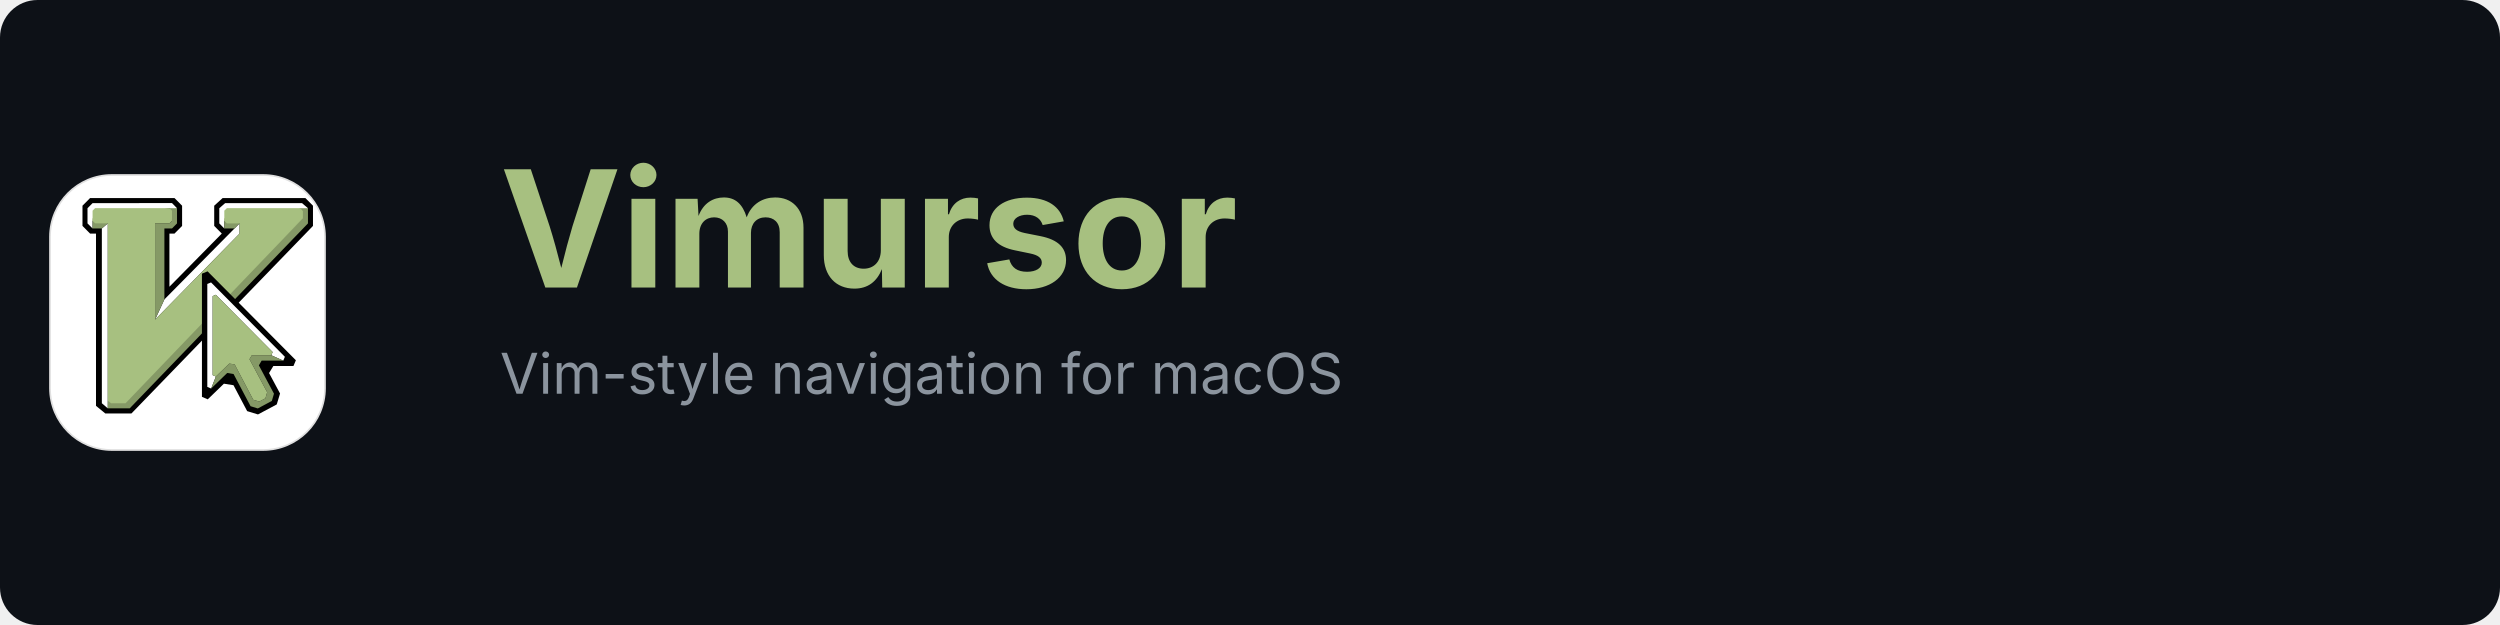
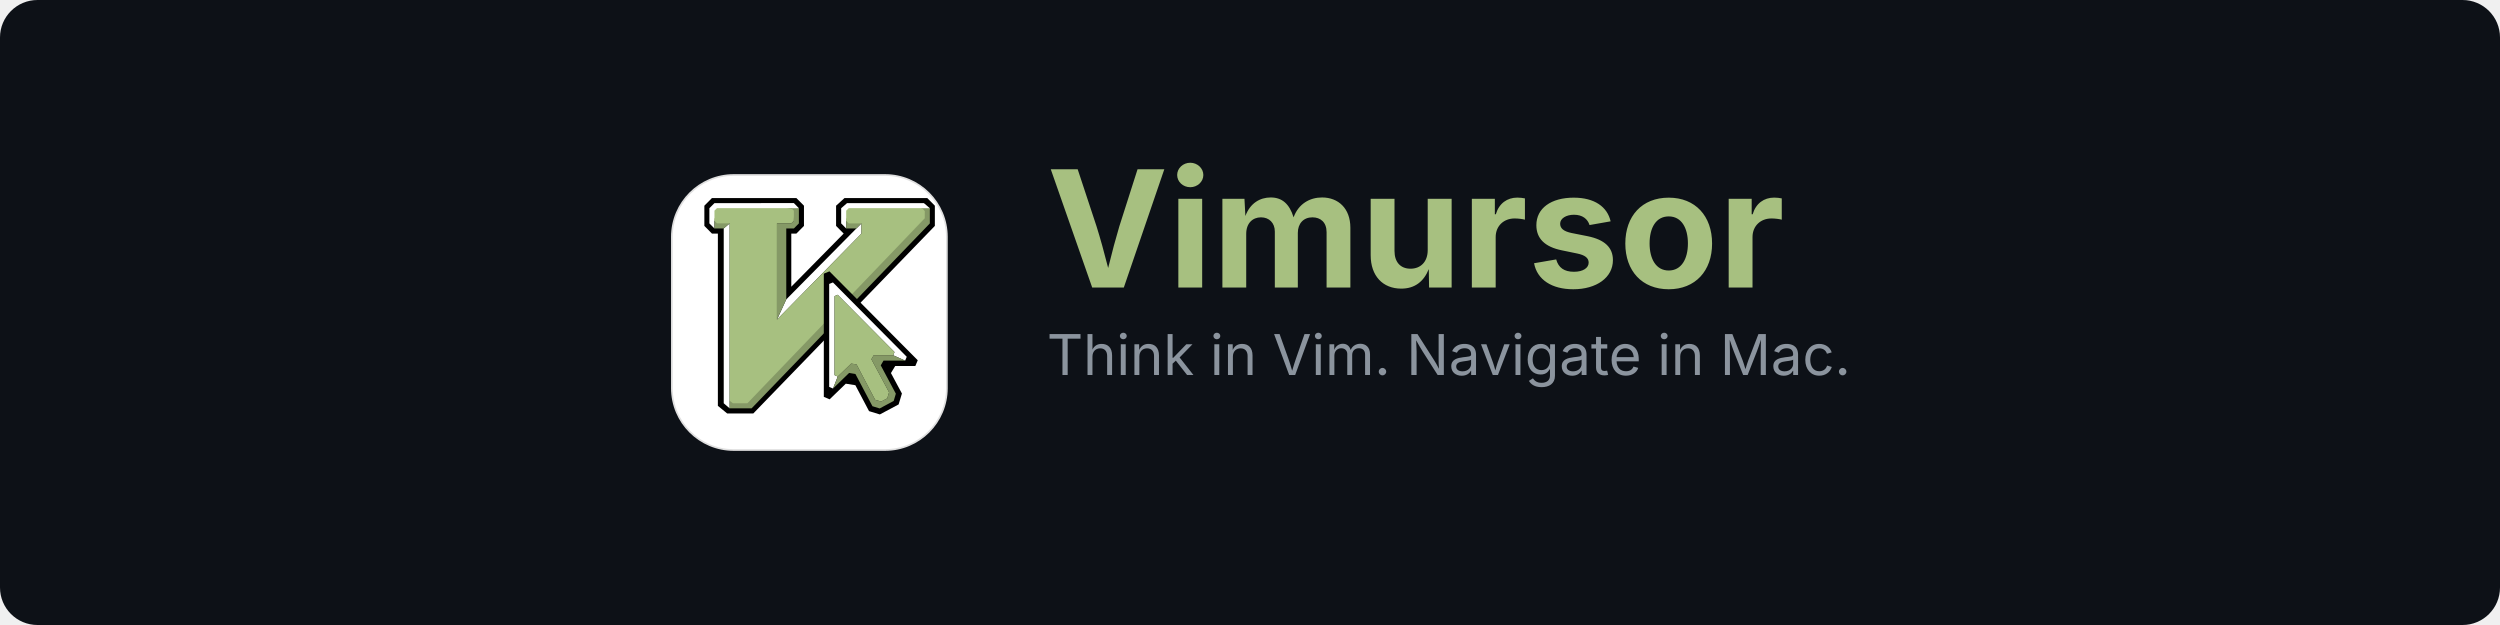
<svg xmlns="http://www.w3.org/2000/svg" viewBox="0 0 800 200" width="800" height="200">
  <rect width="800" height="200" rx="12" ry="12" fill="#0d1117" />
-   <g transform="translate(60, 100) scale(0.55)">
-     <rect x="-80" y="-80" width="160" height="160" rx="36" ry="36" fill="white" stroke="#e0e0e0" stroke-width="1" />
-     <g transform="translate(-80, -80) scale(0.52) translate(12, 8)">
-       <path d="M 171.725,48.968 180.221,57.535 121.616,117.007 V 57.535 H 127.303 L 135.799,48.968 V 26.359 L 127.303,17.792 H 32.838 L 24.342,26.359 V 48.968 L 32.838,57.535 H 39.463 V 250.281 L 49.831,258.777 H 79.135 L 282.245,48.968 V 26.359 L 273.749,17.792 H 181.159 L 171.725,26.359 V 48.968" fill="#000000" />
-       <path d="M 35.647,51.847 29.96,46.16 V 29.167 L 35.647,23.48 124.495,23.41 130.112,29.167 124.495,31.906 121.616,29.167 35.647,43.281 V 51.847" fill="#ffffff" />
-       <path d="M 52.639,253.089 46.014,247.402 V 51.777 L 52.639,46.16 V 253.089" fill="#ffffff" />
-       <path d="M 194.405,51.847 200.092,46.16 V 57.535 L 105.557,153.871 115.999,131.191 194.405,51.847" fill="#ffffff" />
-       <path d="M 54.581,43.351 52.639,46.16 46.014,51.847 H 35.647 V 40.472 L 54.581,43.351" fill="#859966" />
-       <path d="M 115.999,51.847 V 131.191 L 105.557,153.8 V 46.089 H 121.616 L 124.495,43.281 121.616,29.167 H 130.112 V 46.16 L 124.495,51.847 H 115.999" fill="#859966" />
-       <path d="M 183.03,51.847 177.413,46.16 V 29.167 L 183.967,23.48 H 270.006 L 276.631,29.167 267.127,37.664 183.03,43.281 V 51.847" fill="#ffffff" />
-       <path d="M 276.631,46.16 77.19,253.089 H 52.639 V 244.593 H 70.639 L 270.006,40.472 267.127,29.167 H 276.631 V 46.16" fill="#859966" />
-       <path d="M 201.967,43.351 200.022,46.16 194.405,51.847 H 183.03 V 40.472 L 201.967,43.351" fill="#859966" />
-       <path d="M 105.557,153.8 V 46.089 H 121.616 L 124.495,43.281 V 31.906 L 121.616,29.097 H 38.456 L 35.647,31.906 V 43.281 L 38.456,46.089 H 52.639 V 244.593 L 56.311,247.402 H 72.51 L 270.94,40.472 V 32.335 L 268.061,29.097 H 185.909 L 183.03,31.906 V 43.351 L 185.909,46.16 H 200.092 V 57.535 L 105.557,153.8" fill="#a7c080" />
-       <path d="M 164.3,99.8 L 158.0,102.4 L 158.0,240.2 L 164.5,243.0 L 182.6,225.5 L 193.3,227.2 L 208.6,256.2 L 220.7,259.9 L 241.7,248.7 L 245.4,236.5 L 233.1,213.6 L 237.9,205.7 L 260.4,205.7 L 263.1,199.3 Z" fill="#000000" />
-       <path d="M 249.0,199.7 L 250.8,195.4 L 168.2,112.2 L 164.0,113.9 L 164.0,229.1 L 168.3,230.9 L 173.6,217.5 L 170.0,215.9 L 170.0,127.5 L 173.5,126.0 L 237.1,190.1 L 235.6,193.7 Z" fill="#ffffff" />
-       <path d="M 168.3,230.9 L 186.3,213.5 L 193.4,214.7 L 212.4,250.7 L 220.5,253.2 L 236.2,244.8 L 238.6,236.7 L 221.7,205.0 L 224.8,199.7 L 249.0,199.7 L 235.6,193.7 L 213.8,193.7 L 211.2,198.1 L 231.0,235.1 L 229.0,241.9 L 222.1,245.5 L 215.4,243.5 L 194.6,203.9 L 188.6,203.0 L 173.6,217.5 Z" fill="#859966" />
-       <path d="M 173.5,126.0 L 170.0,127.5 L 170.0,215.9 L 173.6,217.5 L 188.6,203.0 L 194.6,203.9 L 215.4,243.5 L 222.1,245.5 L 229.0,241.9 L 231.0,235.1 L 211.2,198.1 L 213.8,193.7 L 235.6,193.7 L 237.1,190.1 Z" fill="#a7c080" />
+   <g transform="translate(215, 0)">
+     <g transform="translate(44, 100) scale(0.55)">
+       <rect x="-80" y="-80" width="160" height="160" rx="36" ry="36" fill="white" stroke="#e0e0e0" stroke-width="1" />
+       <g transform="translate(-80, -80) scale(0.52) translate(12, 8)">
+         <path d="M 171.725,48.968 180.221,57.535 121.616,117.007 V 57.535 H 127.303 L 135.799,48.968 V 26.359 L 127.303,17.792 H 32.838 L 24.342,26.359 V 48.968 L 32.838,57.535 H 39.463 V 250.281 L 49.831,258.777 H 79.135 L 282.245,48.968 V 26.359 L 273.749,17.792 H 181.159 L 171.725,26.359 V 48.968" fill="#000000" />
+         <path d="M 35.647,51.847 29.96,46.16 V 29.167 L 35.647,23.48 124.495,23.41 130.112,29.167 124.495,31.906 121.616,29.167 35.647,43.281 V 51.847" fill="#ffffff" />
+         <path d="M 52.639,253.089 46.014,247.402 V 51.777 L 52.639,46.16 V 253.089" fill="#ffffff" />
+         <path d="M 194.405,51.847 200.092,46.16 V 57.535 L 105.557,153.871 115.999,131.191 194.405,51.847" fill="#ffffff" />
+         <path d="M 54.581,43.351 52.639,46.16 46.014,51.847 H 35.647 V 40.472 L 54.581,43.351" fill="#859966" />
+         <path d="M 115.999,51.847 V 131.191 L 105.557,153.8 V 46.089 H 121.616 L 124.495,43.281 121.616,29.167 H 130.112 V 46.16 L 124.495,51.847 H 115.999" fill="#859966" />
+         <path d="M 183.03,51.847 177.413,46.16 V 29.167 L 183.967,23.48 H 270.006 L 276.631,29.167 267.127,37.664 183.03,43.281 V 51.847" fill="#ffffff" />
+         <path d="M 276.631,46.16 77.19,253.089 H 52.639 V 244.593 H 70.639 L 270.006,40.472 267.127,29.167 H 276.631 V 46.16" fill="#859966" />
+         <path d="M 201.967,43.351 200.022,46.16 194.405,51.847 H 183.03 V 40.472 L 201.967,43.351" fill="#859966" />
+         <path d="M 105.557,153.8 V 46.089 H 121.616 L 124.495,43.281 V 31.906 L 121.616,29.097 H 38.456 L 35.647,31.906 V 43.281 L 38.456,46.089 H 52.639 V 244.593 L 56.311,247.402 H 72.51 L 270.94,40.472 V 32.335 L 268.061,29.097 H 185.909 L 183.03,31.906 V 43.351 L 185.909,46.16 H 200.092 V 57.535 L 105.557,153.8" fill="#a7c080" />
+         <path d="M 164.3,99.8 L 158.0,102.4 L 158.0,240.2 L 164.5,243.0 L 182.6,225.5 L 193.3,227.2 L 208.6,256.2 L 220.7,259.9 L 241.7,248.7 L 245.4,236.5 L 233.1,213.6 L 237.9,205.7 L 260.4,205.7 L 263.1,199.3 Z" fill="#000000" />
+         <path d="M 249.0,199.7 L 250.8,195.4 L 168.2,112.2 L 164.0,113.9 L 164.0,229.1 L 168.3,230.9 L 173.6,217.5 L 170.0,215.9 L 170.0,127.5 L 173.5,126.0 L 237.1,190.1 L 235.6,193.7 Z" fill="#ffffff" />
+         <path d="M 168.3,230.9 L 186.3,213.5 L 193.4,214.7 L 212.4,250.7 L 220.5,253.2 L 236.2,244.8 L 238.6,236.7 L 221.7,205.0 L 224.8,199.7 L 249.0,199.7 L 235.6,193.7 L 213.8,193.7 L 211.2,198.1 L 231.0,235.1 L 229.0,241.9 L 222.1,245.5 L 215.4,243.5 L 194.6,203.9 L 188.6,203.0 L 173.6,217.5 Z" fill="#859966" />
+         <path d="M 173.5,126.0 L 170.0,127.5 L 170.0,215.9 L 173.6,217.5 L 188.6,203.0 L 194.6,203.9 L 215.4,243.5 L 222.1,245.5 L 229.0,241.9 L 231.0,235.1 L 211.2,198.1 L 213.8,193.7 L 235.6,193.7 L 237.1,190.1 Z" fill="#a7c080" />
+       </g>
    </g>
+     <text x="120" y="92" font-family="system-ui, -apple-system, 'Helvetica Neue', sans-serif" font-size="52" font-weight="700" fill="#a7c080">Vimursor</text>
+     <text x="120" y="120" font-family="system-ui, -apple-system, 'Helvetica Neue', sans-serif" font-size="18" font-weight="400" fill="#8b949e">Think in Vim. Navigate in Mac.</text>
  </g>
-   <text x="160" y="92" font-family="system-ui, -apple-system, 'Helvetica Neue', sans-serif" font-size="52" font-weight="700" fill="#a7c080">Vimursor</text>
-   <text x="160" y="126" font-family="system-ui, -apple-system, 'Helvetica Neue', sans-serif" font-size="18" font-weight="400" fill="#8b949e">Vim-style navigation for macOS</text>
</svg>
